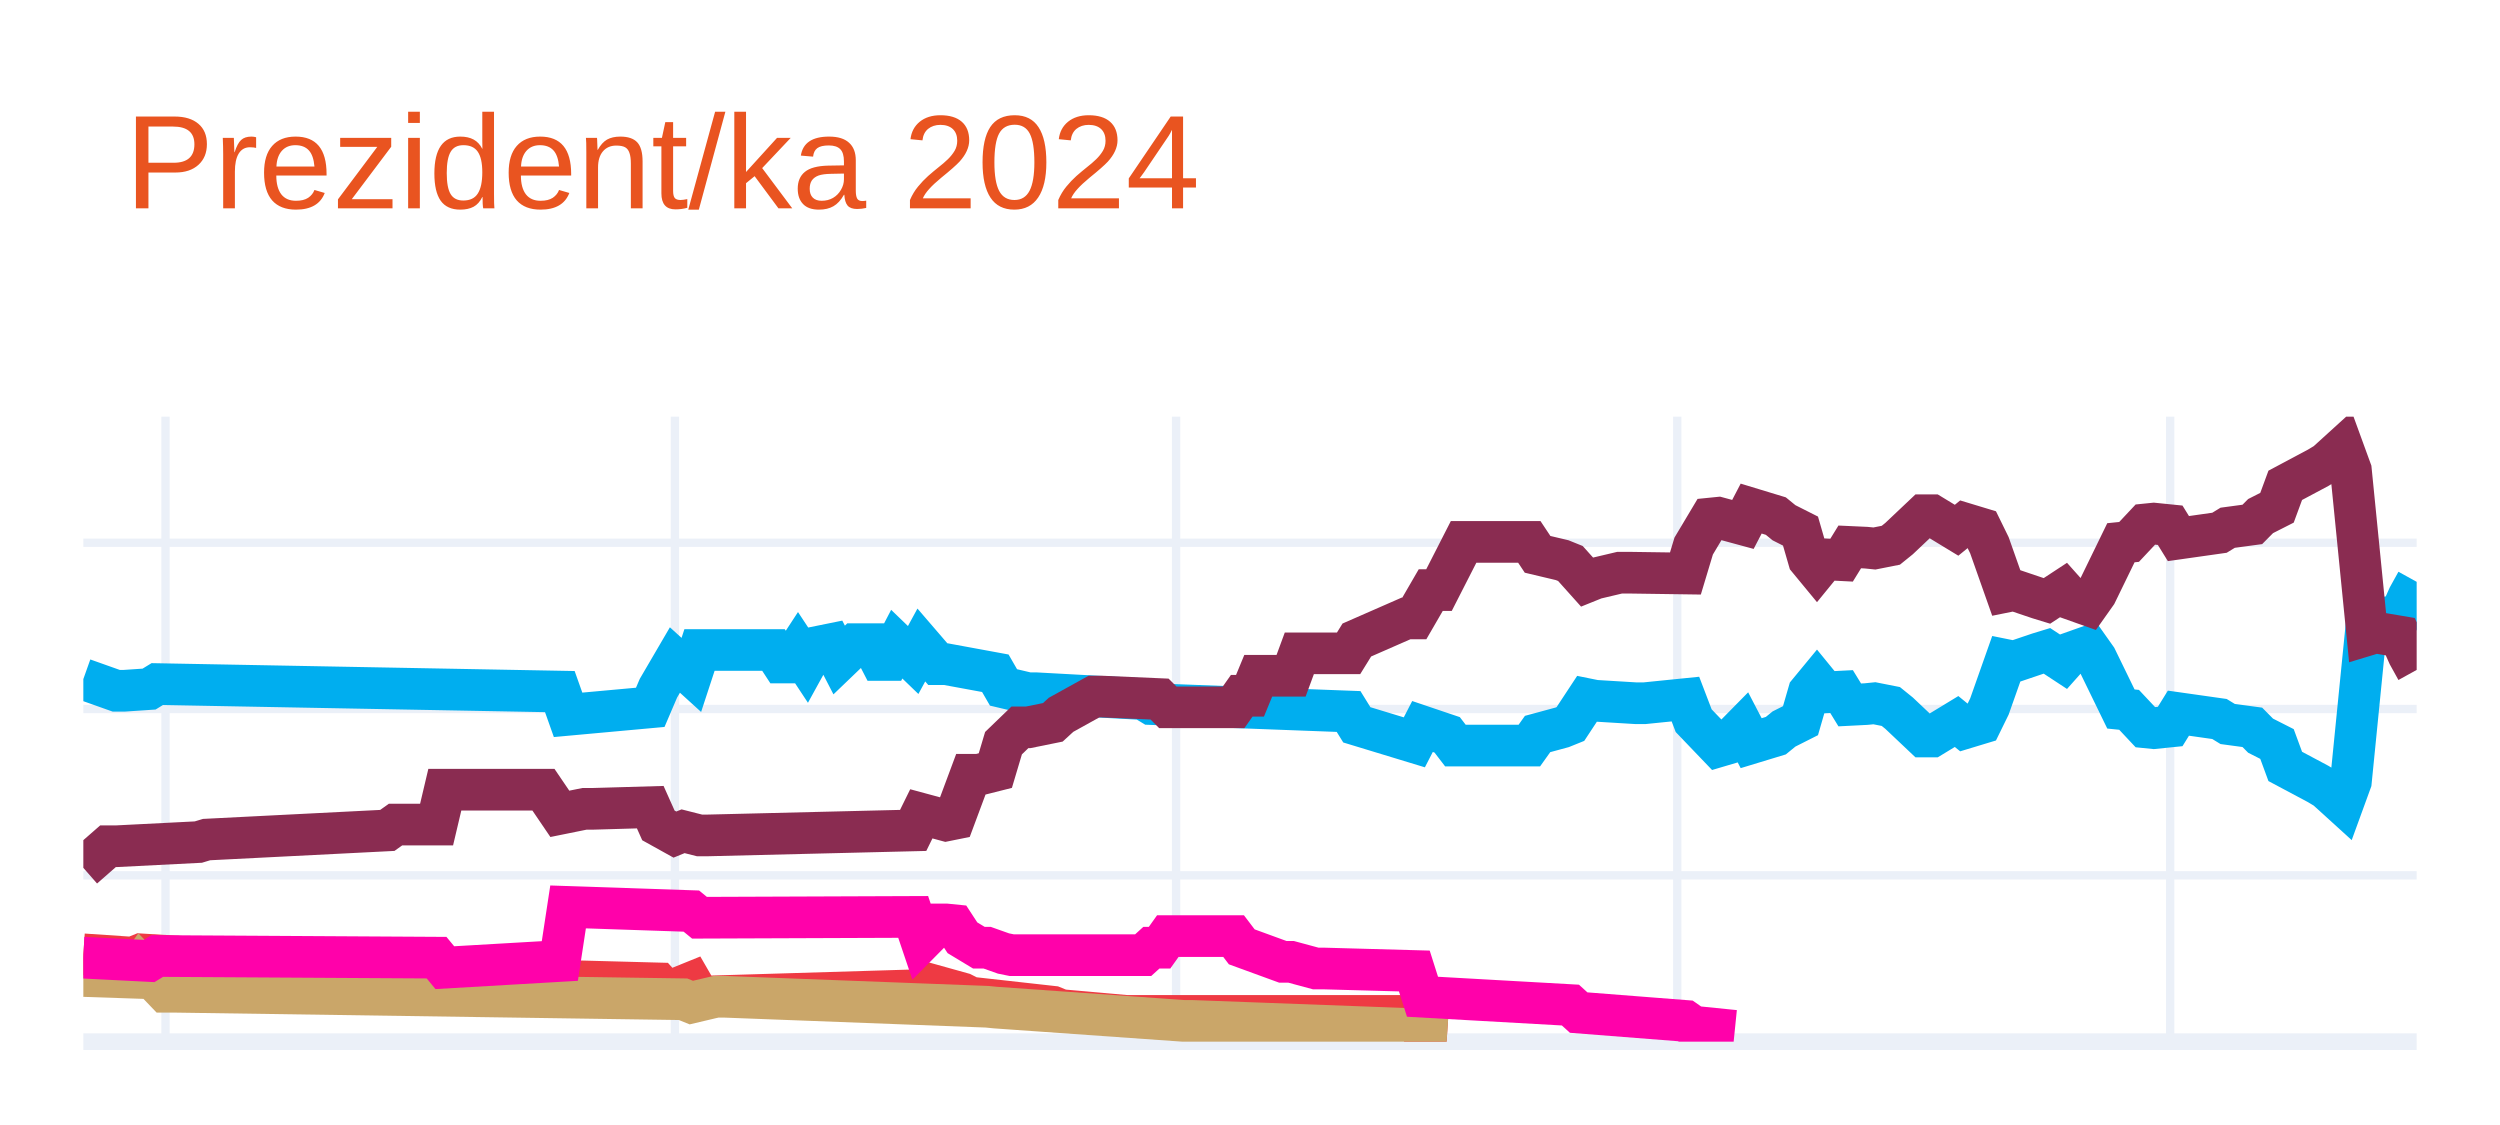
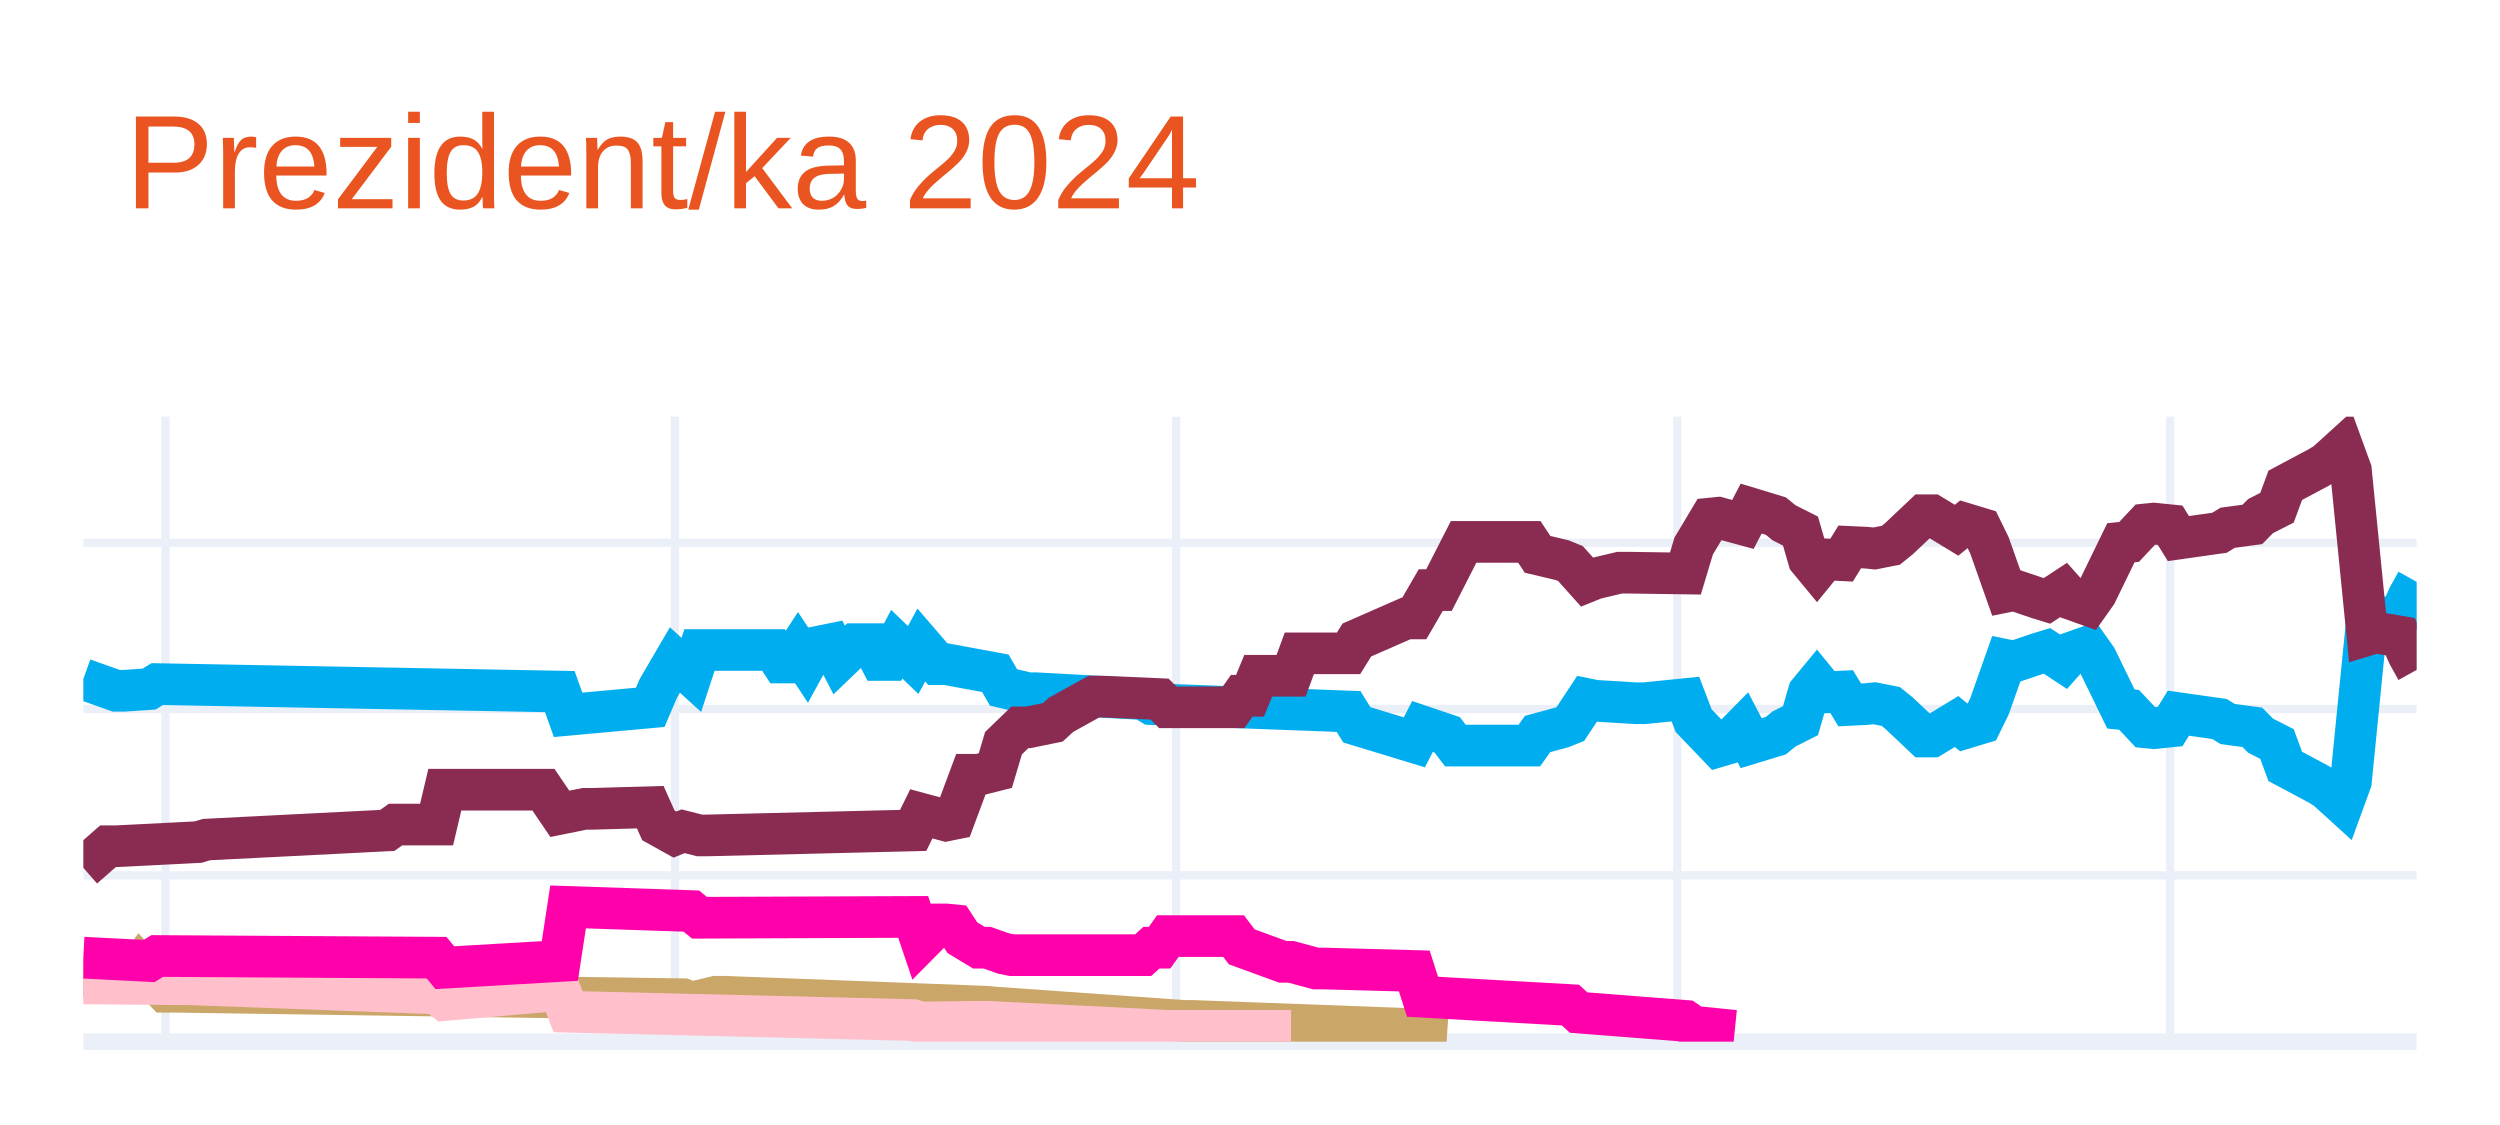
<svg xmlns="http://www.w3.org/2000/svg" class="main-svg" width="300" height="135" style="" viewBox="0 0 300 135">
  <rect x="0" y="0" width="300" height="135" style="fill: rgb(255, 255, 255); fill-opacity: 1;" />
-   <defs id="defs-a02136">
+   <defs id="defs-e30dc9">
    <g class="clips">
-       <clipPath id="clipa02136xyplot" class="plotclip">
+       <clipPath id="clipe30dc9xyplot" class="plotclip">
        <rect width="280" height="75" />
      </clipPath>
-       <clipPath class="axesclip" id="clipa02136x">
+       <clipPath class="axesclip" id="clipe30dc9x">
        <rect x="10" y="0" width="280" height="135" />
      </clipPath>
-       <clipPath class="axesclip" id="clipa02136y">
+       <clipPath class="axesclip" id="clipe30dc9y">
        <rect x="0" y="50" width="300" height="75" />
      </clipPath>
-       <clipPath class="axesclip" id="clipa02136xy">
+       <clipPath class="axesclip" id="clipe30dc9xy">
        <rect x="10" y="50" width="280" height="75" />
      </clipPath>
    </g>
    <g class="gradients" />
    <g class="patterns" />
  </defs>
  <g class="bglayer" />
  <g class="layer-below">
    <g class="imagelayer" />
    <g class="shapelayer" />
  </g>
  <g class="cartesianlayer">
    <g class="subplot xy">
      <g class="layer-subplot">
        <g class="shapelayer" />
        <g class="imagelayer" />
      </g>
      <g class="minor-gridlayer">
        <g class="x" />
        <g class="y" />
      </g>
      <g class="gridlayer">
        <g class="x">
          <path class="xgrid crisp" transform="translate(19.86,0)" d="M0,50v75" style="stroke: rgb(235, 240, 248); stroke-opacity: 1; stroke-width: 1px;" />
          <path class="xgrid crisp" transform="translate(80.99,0)" d="M0,50v75" style="stroke: rgb(235, 240, 248); stroke-opacity: 1; stroke-width: 1px;" />
          <path class="xgrid crisp" transform="translate(141.13,0)" d="M0,50v75" style="stroke: rgb(235, 240, 248); stroke-opacity: 1; stroke-width: 1px;" />
          <path class="xgrid crisp" transform="translate(201.27,0)" d="M0,50v75" style="stroke: rgb(235, 240, 248); stroke-opacity: 1; stroke-width: 1px;" />
          <path class="xgrid crisp" transform="translate(260.42,0)" d="M0,50v75" style="stroke: rgb(235, 240, 248); stroke-opacity: 1; stroke-width: 1px;" />
        </g>
        <g class="y">
          <path class="ygrid crisp" transform="translate(0,105.04)" d="M10,0h280" style="stroke: rgb(235, 240, 248); stroke-opacity: 1; stroke-width: 1px;" />
          <path class="ygrid crisp" transform="translate(0,85.08)" d="M10,0h280" style="stroke: rgb(235, 240, 248); stroke-opacity: 1; stroke-width: 1px;" />
          <path class="ygrid crisp" transform="translate(0,65.13)" d="M10,0h280" style="stroke: rgb(235, 240, 248); stroke-opacity: 1; stroke-width: 1px;" />
        </g>
      </g>
      <g class="zerolinelayer">
        <path class="yzl zl crisp" transform="translate(0,125)" d="M10,0h280" style="stroke: rgb(235, 240, 248); stroke-opacity: 1; stroke-width: 2px;" />
      </g>
      <g class="layer-between">
        <g class="shapelayer" />
        <g class="imagelayer" />
      </g>
      <path class="xlines-below" />
      <path class="ylines-below" />
      <g class="overlines-below" />
      <g class="xaxislayer-below" />
      <g class="yaxislayer-below" />
      <g class="overaxes-below" />
      <g class="overplot">
-         <g class="xy" transform="translate(10,50)" clip-path="url(#clipa02136xyplot)">
+         <g class="xy" transform="translate(10,50)" clip-path="url(#clipe30dc9xyplot)">
          <g class="scatterlayer mlayer">
-             <g class="trace scatter trace1f94ff" style="stroke-miterlimit: 2; opacity: 1;">
+             <g class="trace scatter trace75f00b" style="stroke-miterlimit: 2; opacity: 1;">
              <g class="fills" />
              <g class="errorbars" />
              <g class="lines">
                <path class="js-line" d="M0,31.49L3.94,32.89L4.93,32.89L7.89,32.69L8.87,32.09L57.18,32.99L58.17,35.78L68.03,34.88L69.01,32.59L70.99,29.2L71.97,30.09L72.96,30.99L73.94,28L82.82,28L83.8,29.5L84.79,29.5L85.77,28L86.76,29.5L87.75,27.7L89.72,27.3L90.7,29.2L92.68,27.3L93.66,27.3L94.65,27.3L95.63,29.2L96.62,29.2L97.61,27.3L99.58,29.2L100.56,27.4L102.54,29.7L103.52,29.7L109.44,30.79L110.42,32.49L113.38,33.19L114.37,33.19L127.18,33.89L128.17,34.49L151.83,35.38L152.82,36.98L159.72,39.08L160.7,37.18L163.66,38.18L164.65,39.47L173.52,39.47L174.51,38.08L177.46,37.28L178.45,36.88L180.42,33.89L181.41,34.09L186.34,34.39L187.32,34.39L192.25,33.89L193.24,36.48L196.2,39.57L197.18,39.28L199.15,37.28L200.14,39.18L203.1,38.28L204.08,37.48L206.06,36.48L207.04,33.09L208.03,31.89L209.01,33.09L210.99,32.99L211.97,34.59L213.94,34.49L214.93,34.39L216.9,34.78L217.89,35.58L220.85,38.38L221.83,38.38L224.79,36.58L225.77,37.38L227.75,36.78L228.73,34.78L230.7,29.2L231.69,29.4L234.65,28.4L235.63,28.1L237.61,29.4L238.59,28.3L240.56,27.6L241.55,29L244.51,35.08L245.49,35.18L247.46,37.28L248.45,37.38L250.42,37.18L251.41,35.58L256.34,36.28L257.32,36.88L260.28,37.28L261.27,38.28L263.24,39.28L264.23,41.97L268.17,44.07L269.15,44.66L271.13,46.46L272.11,43.77L274.08,24.01L275.07,24.31L278.03,23.81L279.01,21.61L280,19.82" style="vector-effect: none; fill: none; stroke: rgb(0, 174, 239); stroke-opacity: 1; stroke-width: 5px; opacity: 1;" />
              </g>
              <g class="points" />
              <g class="text" />
            </g>
-             <g class="trace scatter trace21fe8a" style="stroke-miterlimit: 2; opacity: 1;">
+             <g class="trace scatter trace4c9ee0" style="stroke-miterlimit: 2; opacity: 1;">
              <g class="fills" />
              <g class="errorbars" />
              <g class="lines">
                <path class="js-line" d="M0,54.14L2.96,51.55L3.94,51.55L13.8,51.05L14.79,50.75L36.48,49.65L37.46,48.95L42.39,48.95L43.38,44.76L55.21,44.76L57.18,47.66L60.14,47.06L61.13,47.06L68.03,46.86L69.01,49.05L70.99,50.15L71.97,49.75L73.94,50.25L74.93,50.25L99.58,49.65L100.56,47.66L103.52,48.46L104.51,48.26L106.48,42.97L107.46,42.97L109.44,42.47L110.42,39.18L112.39,37.28L113.38,37.28L116.34,36.68L117.32,35.78L121.27,33.59L122.25,33.59L129.15,33.89L130.14,34.88L138.03,34.88L139.01,33.49L140,33.49L140.99,31.09L144.93,31.09L145.92,28.4L151.83,28.4L152.82,26.8L158.73,24.21L159.72,24.21L161.69,20.81L162.68,20.81L165.63,15.03L166.62,15.03L173.52,15.03L174.51,16.52L177.46,17.22L178.45,17.62L180.42,19.82L181.41,19.42L184.37,18.72L185.35,18.72L192.25,18.82L193.24,15.53L195.21,12.23L196.2,12.13L199.15,12.93L200.14,11.03L203.1,11.93L204.08,12.73L206.06,13.73L207.04,17.12L208.03,18.32L209.01,17.12L210.99,17.22L211.97,15.63L213.94,15.72L214.93,15.82L216.9,15.43L217.89,14.63L220.85,11.83L221.83,11.83L224.79,13.63L225.77,12.83L227.75,13.43L228.73,15.43L230.7,21.01L231.69,20.81L234.65,21.81L235.63,22.11L237.61,20.81L238.59,21.91L240.56,22.61L241.55,21.21L244.51,15.13L245.49,15.03L247.46,12.93L248.45,12.83L250.42,13.03L251.41,14.63L256.34,13.93L257.32,13.33L260.28,12.93L261.27,11.93L263.24,10.93L264.23,8.24L268.17,6.14L269.15,5.55L271.13,3.75L272.11,6.44L274.08,26.2L275.07,25.9L278.03,26.4L279.01,28.6L280,30.39" style="vector-effect: none; fill: none; stroke: rgb(138, 44, 81); stroke-opacity: 1; stroke-width: 5px; opacity: 1;" />
              </g>
              <g class="points" />
              <g class="text" />
            </g>
-             <g class="trace scatter tracee7205a" style="stroke-miterlimit: 2; opacity: 1;">
-               <g class="fills" />
-               <g class="errorbars" />
-               <g class="lines">
-                 <path class="js-line" d="M0,64.52L5.92,64.92L6.9,64.52L26.62,65.72L27.61,65.72L42.39,65.52L43.38,67.02L57.18,66.42L58.17,67.72L69.01,68.01L70,69.11L72.96,67.91L73.94,69.61L100.56,68.81L101.55,68.11L105.49,69.21L106.48,69.71L116.34,70.81L117.32,71.21L125.21,71.91L126.2,71.91L159.72,71.91L160.7,73.8L163.66,74" style="vector-effect: none; fill: none; stroke: rgb(238, 58, 67); stroke-opacity: 1; stroke-width: 5px; opacity: 1;" />
-               </g>
-               <g class="points" />
-               <g class="text" />
-             </g>
-             <g class="trace scatter tracee849a1" style="stroke-miterlimit: 2; opacity: 1;">
+             <g class="trace scatter traceec1c45" style="stroke-miterlimit: 2; opacity: 1;">
              <g class="fills" />
              <g class="errorbars" />
              <g class="lines">
                <path class="js-line" d="M0,67.12L5.92,67.32L6.9,65.92L9.86,69.01L10.85,69.01L71.97,69.91L72.96,70.31L75.92,69.61L76.9,69.61L108.45,70.81L109.44,70.91L132.11,72.51L133.1,72.51L159.72,73.5L160.7,73.8L163.66,74" style="vector-effect: none; fill: none; stroke: rgb(202, 166, 105); stroke-opacity: 1; stroke-width: 5px; opacity: 1;" />
              </g>
              <g class="points" />
              <g class="text" />
            </g>
-             <g class="trace scatter traced846e7" style="stroke-miterlimit: 2; opacity: 1;">
+             <g class="trace scatter tracedde668" style="stroke-miterlimit: 2; opacity: 1;">
+               <g class="fills" />
+               <g class="errorbars" />
+               <g class="lines">
+                 <path class="js-line" d="M0,68.01L11.83,68.11L12.82,68.11L42.39,69.21L43.38,70.01L57.18,68.81L58.17,71.41L99.58,72.41L100.56,72.7L107.46,72.61L108.45,72.61L130.14,73.7L132.11,73.7L144.93,73.7" style="vector-effect: none; fill: none; stroke: rgb(255, 192, 203); stroke-opacity: 1; stroke-width: 5px; opacity: 1;" />
+               </g>
+               <g class="points" />
+               <g class="text" />
+             </g>
+             <g class="trace scatter trace4d356c" style="stroke-miterlimit: 2; opacity: 1;">
              <g class="fills" />
              <g class="errorbars" />
              <g class="lines">
                <path class="js-line" d="M0,64.92L7.89,65.32L8.87,64.72L42.39,64.92L43.38,66.12L57.18,65.32L58.17,58.83L72.96,59.33L73.94,60.13L99.58,60.03L100.56,62.93L102.54,60.93L103.52,60.93L104.51,61.03L105.49,62.53L107.46,63.72L108.45,63.72L110.42,64.42L111.41,64.62L127.18,64.62L128.17,63.72L129.15,63.72L130.14,62.33L138.03,62.33L139.01,63.62L143.94,65.42L144.93,65.42L147.89,66.22L148.87,66.22L159.72,66.52L160.7,69.61L178.45,70.61L179.44,71.51L192.25,72.51L193.24,73.2L198.17,73.7" style="vector-effect: none; fill: none; stroke: rgb(255, 1, 170); stroke-opacity: 1; stroke-width: 5px; opacity: 1;" />
              </g>
              <g class="points" />
              <g class="text" />
            </g>
          </g>
        </g>
      </g>
      <path class="xlines-above crisp" d="M0,0" style="fill: none;" />
      <path class="ylines-above crisp" d="M0,0" style="fill: none;" />
      <g class="overlines-above" />
      <g class="xaxislayer-above" />
      <g class="yaxislayer-above" />
      <g class="overaxes-above" />
    </g>
  </g>
  <g class="polarlayer" />
  <g class="smithlayer" />
  <g class="ternarylayer" />
  <g class="geolayer" />
  <g class="funnelarealayer" />
  <g class="pielayer" />
  <g class="iciclelayer" />
  <g class="treemaplayer" />
  <g class="sunburstlayer" />
  <g class="glimages" />
-   <defs id="topdefs-a02136">
+   <defs id="topdefs-e30dc9">
    <g class="clips" />
  </defs>
  <g class="layer-above">
    <g class="imagelayer" />
    <g class="shapelayer" />
  </g>
  <g class="infolayer">
    <g class="g-gtitle">
      <text class="gtitle" x="15" y="25" text-anchor="start" dy="0em" style="opacity: 1; font-family: Ubuntu, verdana, arial, sans-serif; font-size: 16px; fill: rgb(233, 84, 32); fill-opacity: 1; white-space: pre;">Prezident/ka 2024</text>
    </g>
    <g class="g-xtitle" />
    <g class="g-ytitle" />
  </g>
</svg>
